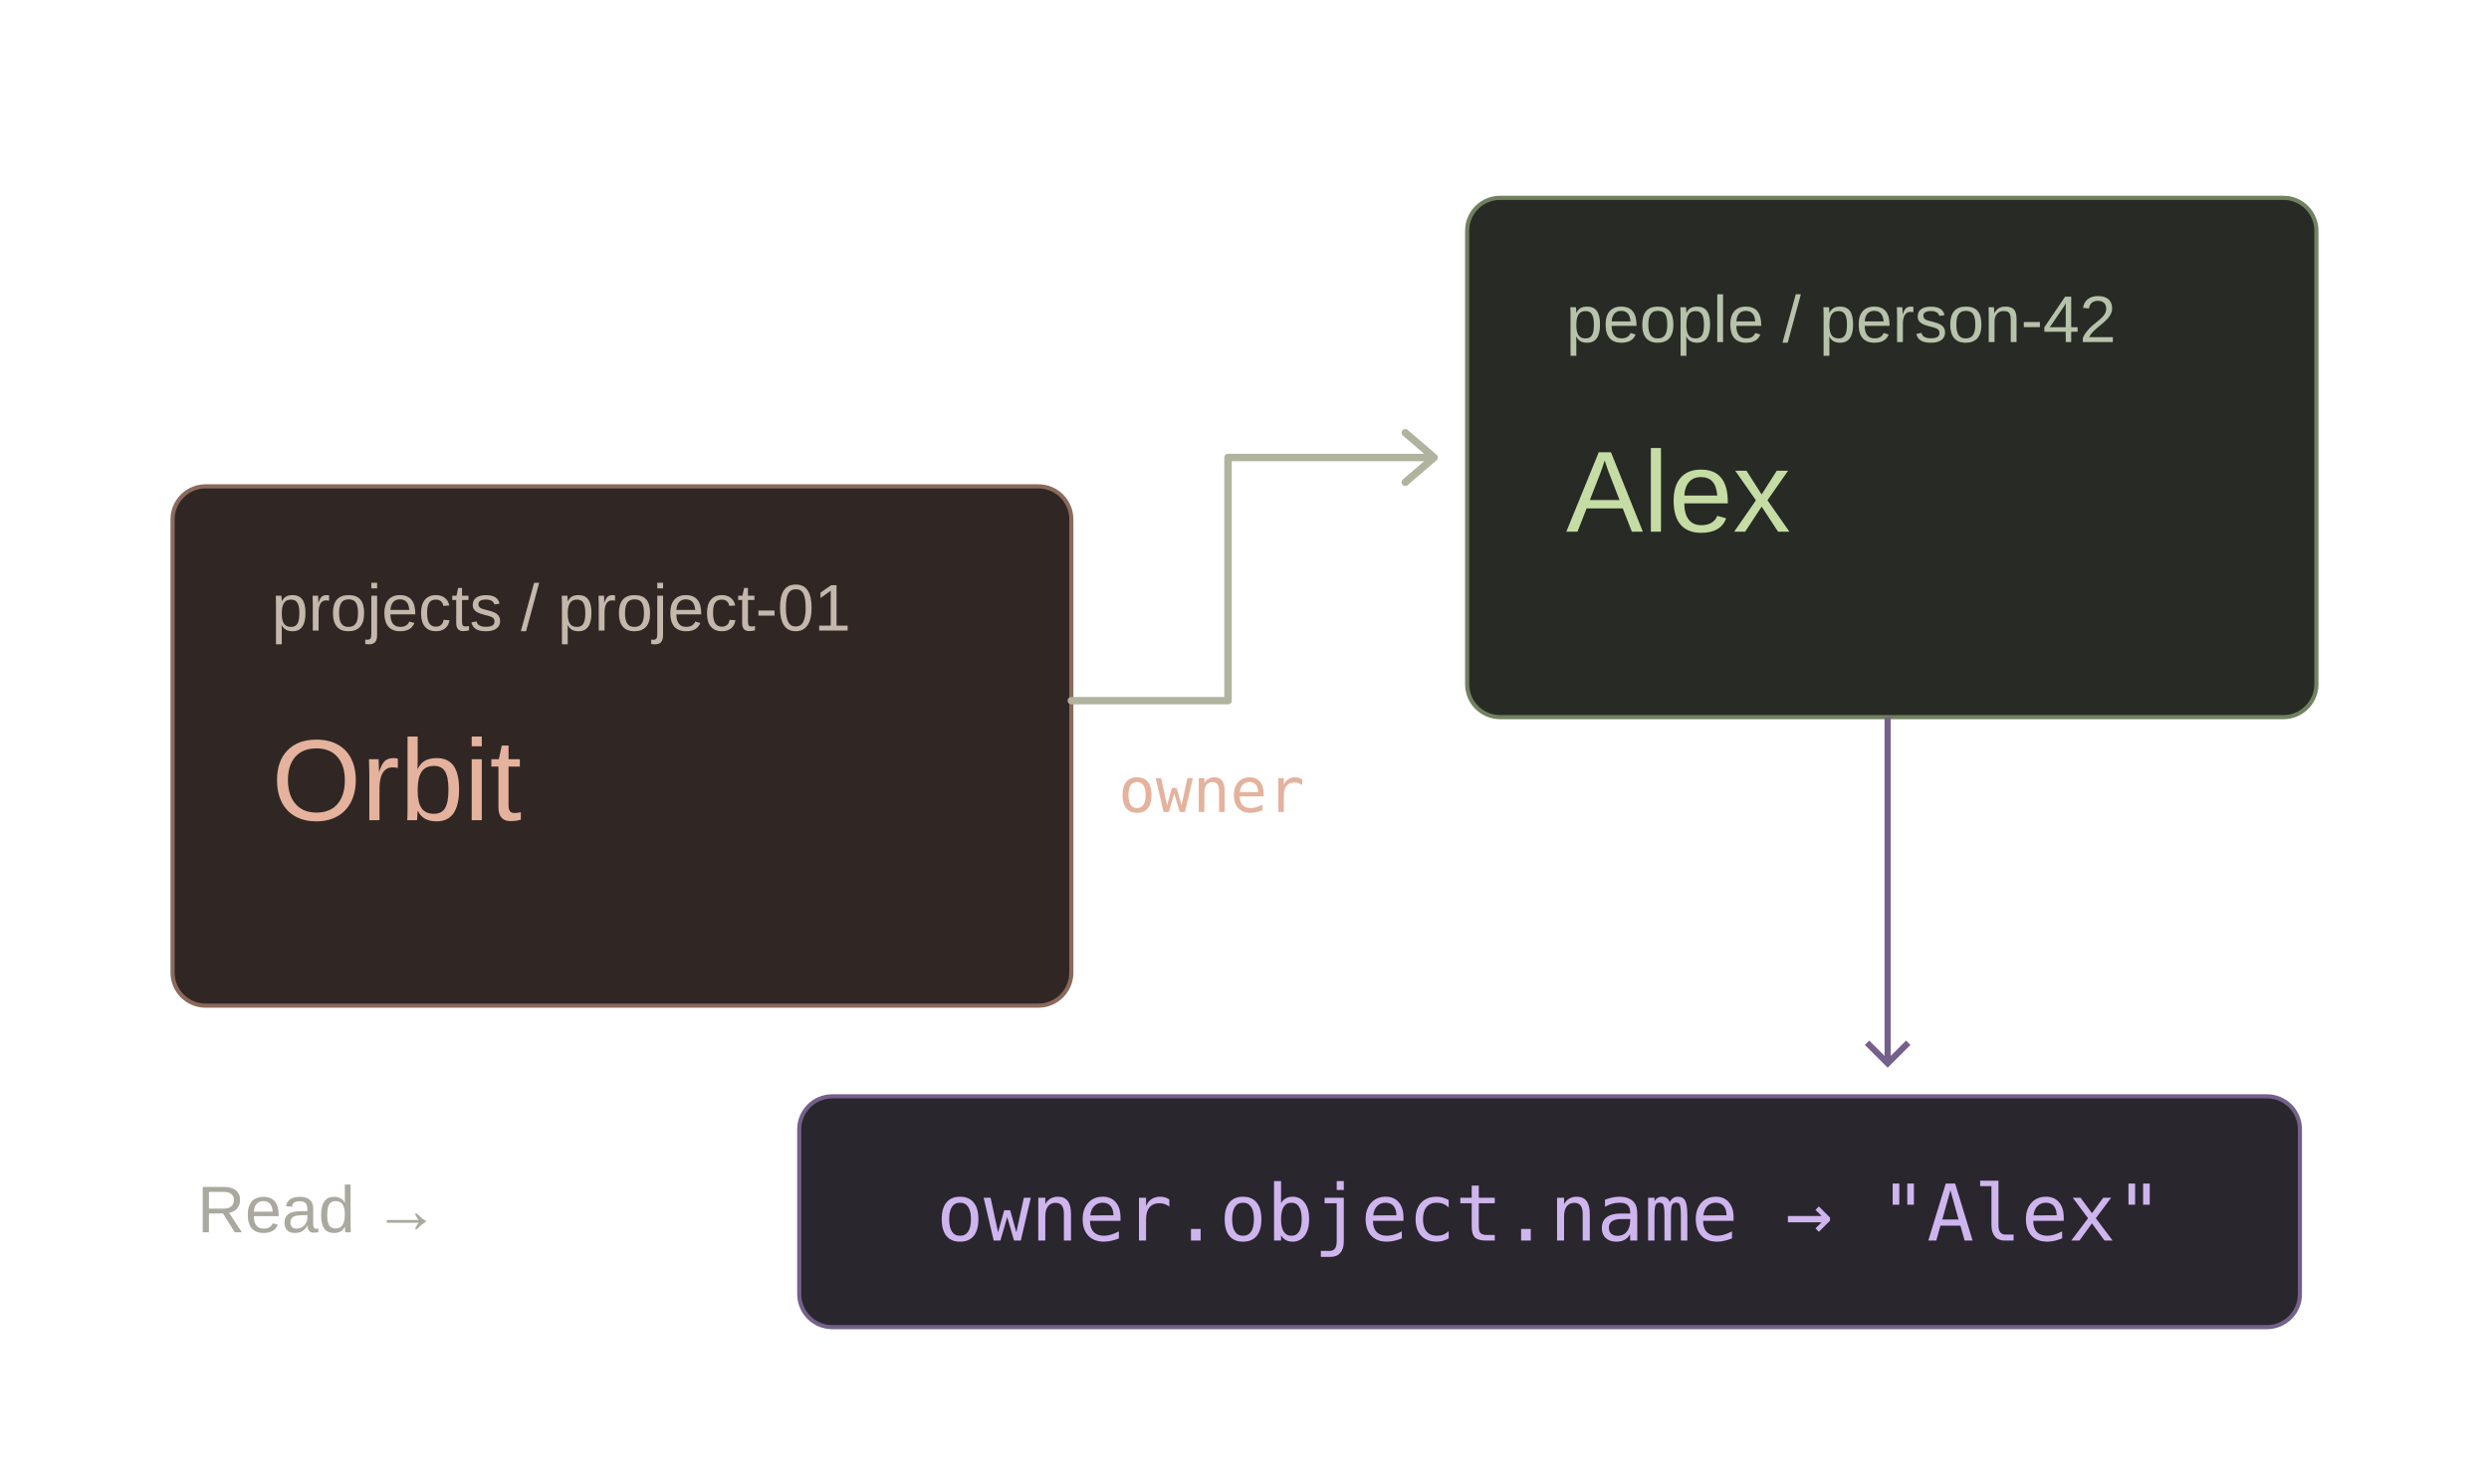
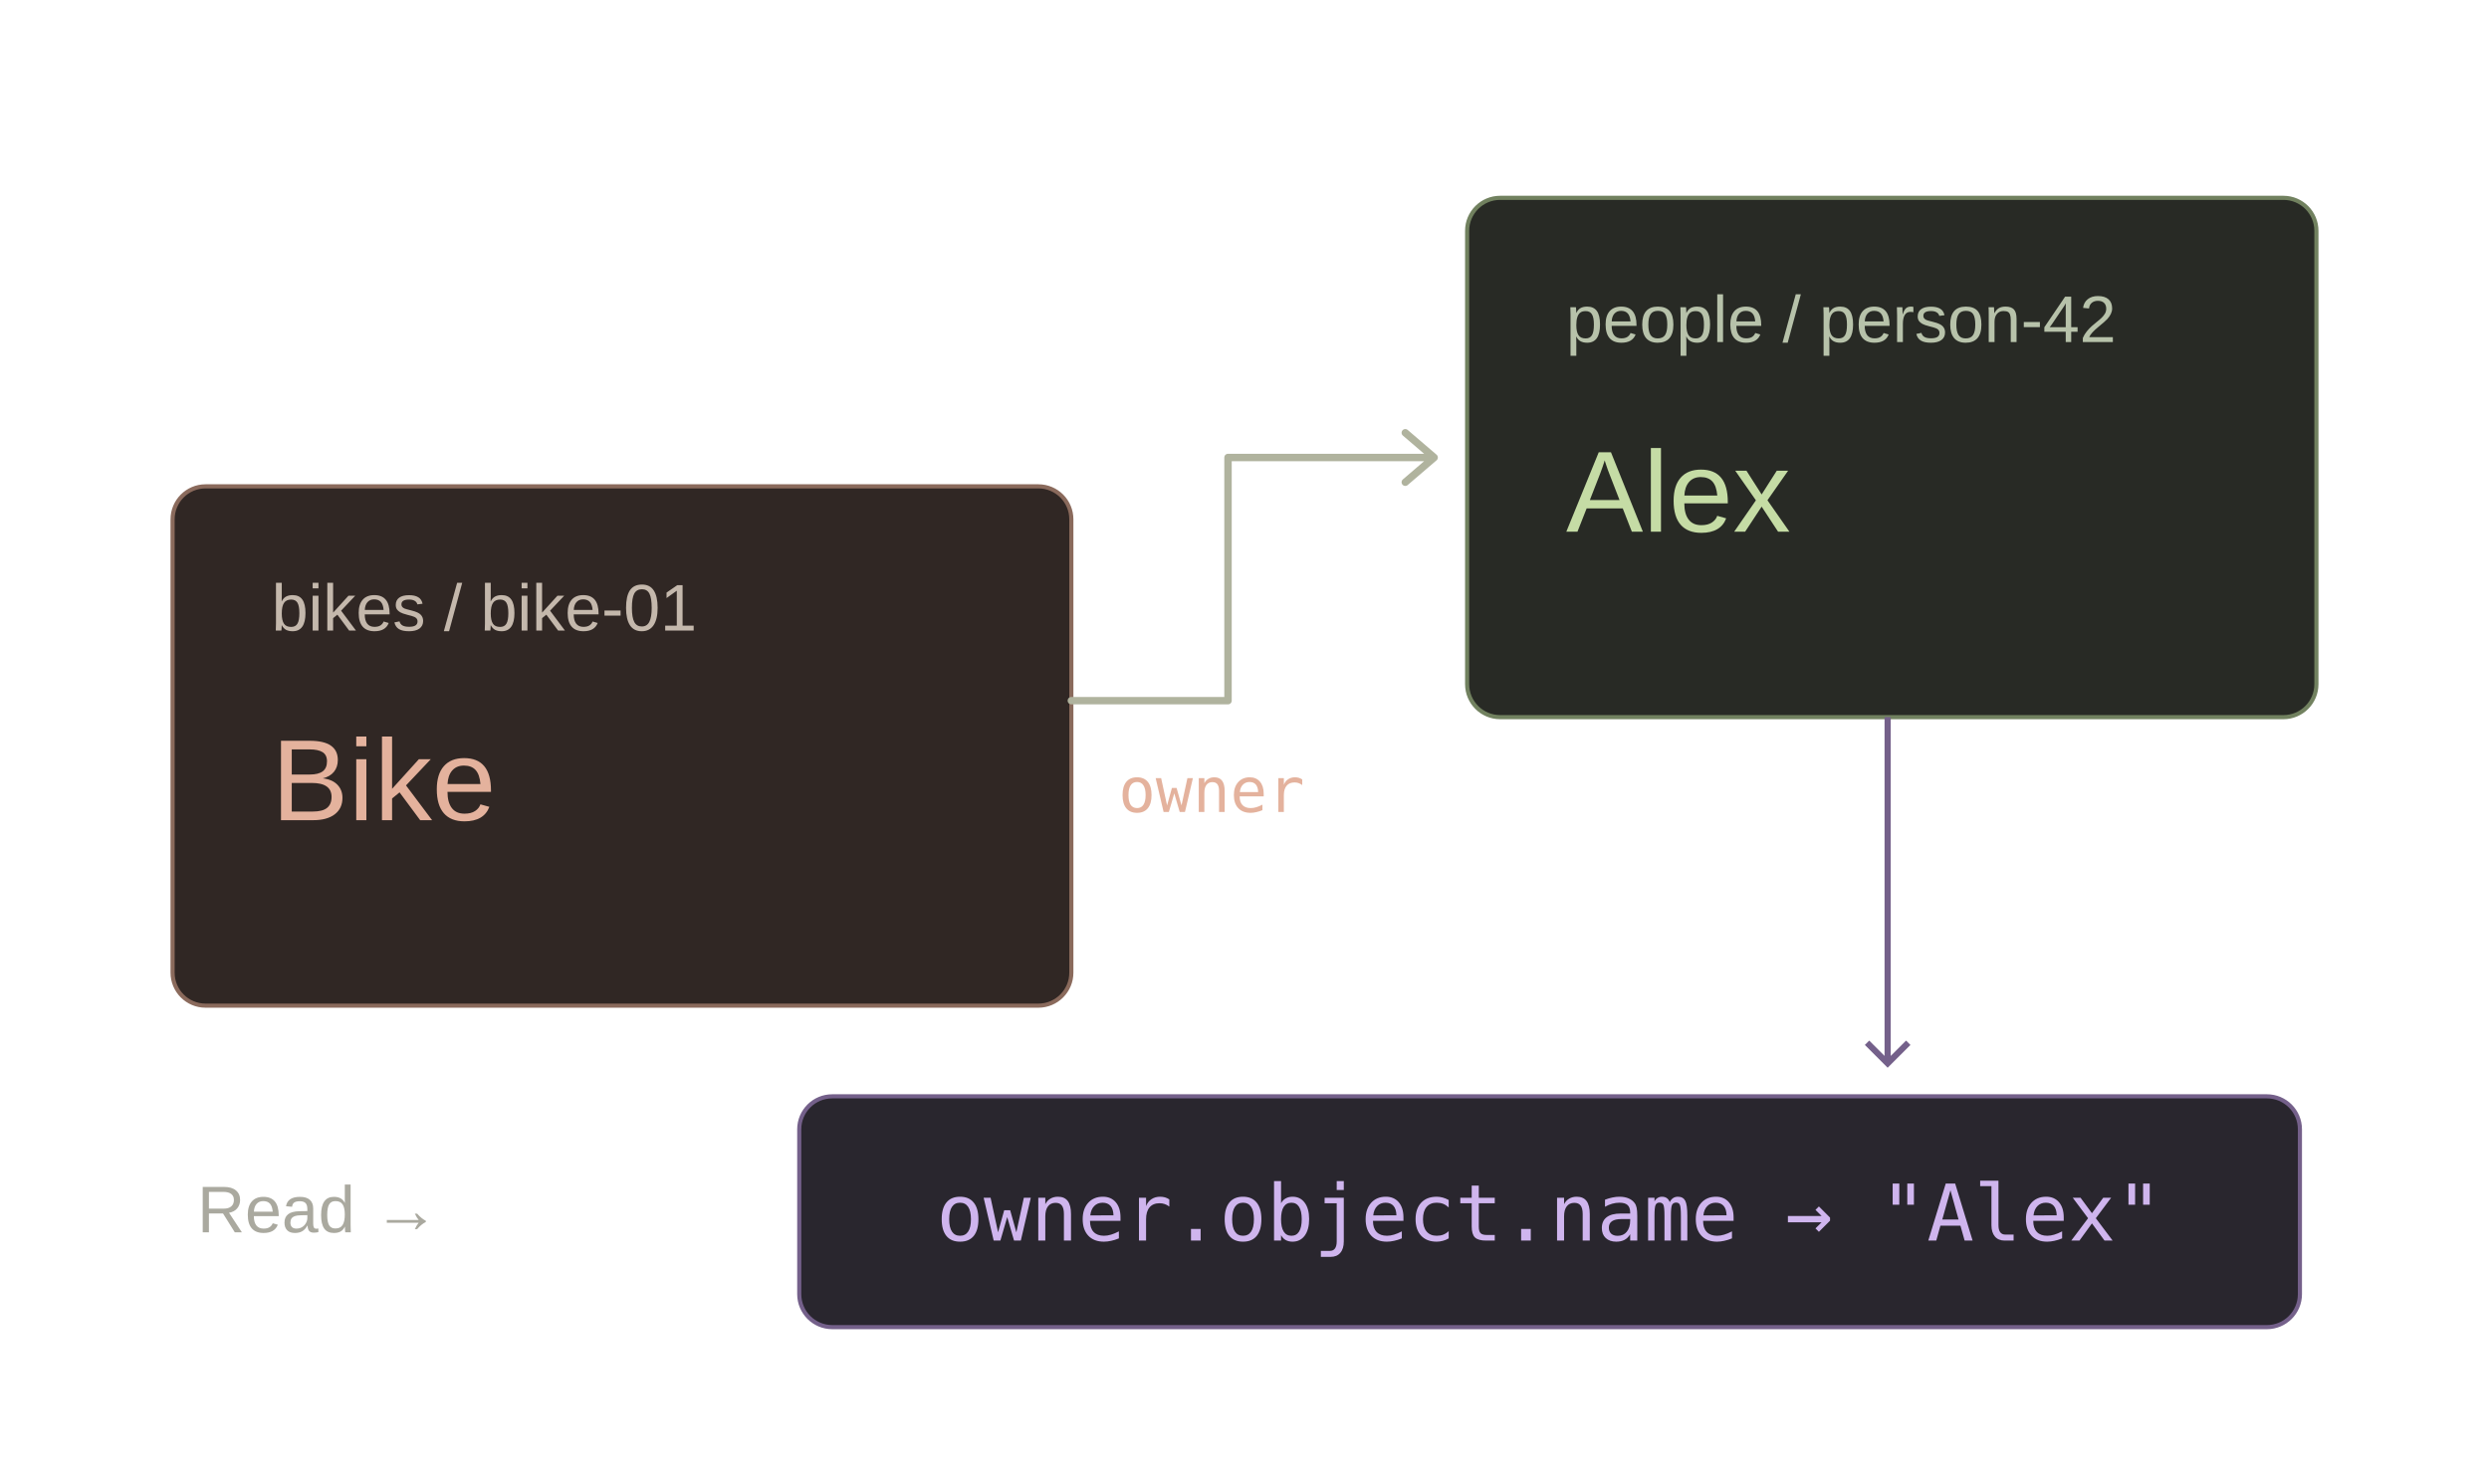
<svg xmlns="http://www.w3.org/2000/svg" class="learn-references" width="100%" fill="none" font-family="Montserrat, Arial, sans-serif">
  <style>
    .learn-references { aspect-ratio: 560 / 360; }
    .learn-references-compact { display: none; }
    @media (max-width: 640px) {
      .learn-references { aspect-ratio: 360 / 368; }
      .learn-references-wide { display: none; }
      .learn-references-compact { display: block; }
    }
  </style>
  <svg class="learn-references-wide" viewBox="0 0 560 360" width="100%" height="100%" aria-hidden="true">
    <rect x="20" y="118" width="218" height="126" rx="8" fill="#302724" stroke="#8a6a5c" />
-     <text x="44" y="153" font-size="16" fill="#c4b8ac" data-copy="learn-diagrams.project-label">projects / project-01</text>
-     <text x="44" y="199" font-size="28" fill="#e4b29d" data-copy="learn-diagrams.project-name">Orbit</text>
+     <text x="44" y="153" font-size="16" fill="#c4b8ac" data-copy="learn-diagrams.bike-label">bikes / bike-01</text>
+     <text x="44" y="199" font-size="28" fill="#e4b29d" data-copy="learn-diagrams.bike-name">Bike</text>
    <rect x="334" y="48" width="206" height="126" rx="8" fill="#282a25" stroke="#71815f" />
    <text x="358" y="83" font-size="16" fill="#b7c2aa" data-copy="learn-diagrams.person-label">people / person-42</text>
    <text x="358" y="129" font-size="28" fill="#c5dca5" data-copy="learn-diagrams.person-name">Alex</text>
    <path d="M238 170h38V111h50m-7-6 7 6-7 6" stroke="#b0b39e" stroke-width="1.8" stroke-linecap="round" stroke-linejoin="round" />
    <text x="272" y="197" font-size="15" fill="#e4b29d" text-anchor="middle" font-family="ui-monospace, SFMono-Regular, Consolas, monospace">owner</text>
    <rect x="172" y="266" width="364" height="56" rx="8" fill="#29262e" stroke="#74608a" />
    <text x="354" y="301" font-size="19" fill="#cfb5ee" text-anchor="middle" font-family="ui-monospace, SFMono-Regular, Consolas, monospace" data-copy="learn-diagrams.reference-read">owner.object.name → "Alex"</text>
    <path d="M436 174v84m-5-5 5 5 5-5" stroke="#74608a" stroke-width="1.5" />
    <text x="26" y="299" font-size="16" fill="#aaa99f" data-copy="learn-diagrams.read">Read →</text>
  </svg>
  <svg class="learn-references-compact" viewBox="0 0 360 368" width="100%" height="100%" aria-hidden="true">
    <rect x="16" y="16" width="232" height="98" rx="6" fill="#302724" stroke="#8a6a5c" />
-     <text x="36" y="45" font-size="14" fill="#c4b8ac" data-copy="learn-diagrams.project-label">projects / project-01</text>
-     <text x="36" y="83" font-size="26" fill="#e4b29d" data-copy="learn-diagrams.project-name">Orbit</text>
+     <text x="36" y="45" font-size="14" fill="#c4b8ac" data-copy="learn-diagrams.bike-label">bikes / bike-01</text>
+     <text x="36" y="83" font-size="26" fill="#e4b29d" data-copy="learn-diagrams.bike-name">Bike</text>
    <path d="M132 114v28h96v17m-5-5 5 5 5-5" stroke="#b0b39e" stroke-width="1.7" stroke-linecap="round" stroke-linejoin="round" />
    <text x="288" y="140" font-size="14" fill="#e4b29d" font-family="ui-monospace, SFMono-Regular, Consolas, monospace">owner</text>
    <rect x="112" y="166" width="232" height="98" rx="6" fill="#282a25" stroke="#71815f" />
    <text x="132" y="195" font-size="14" fill="#b7c2aa" data-copy="learn-diagrams.person-label">people / person-42</text>
    <text x="132" y="234" font-size="26" fill="#c5dca5" data-copy="learn-diagrams.person-name">Alex</text>
    <path d="M228 264v27m-5-5 5 5 5-5" stroke="#74608a" stroke-width="1.5" />
    <rect x="16" y="300" width="328" height="52" rx="6" fill="#29262e" stroke="#74608a" />
    <text x="180" y="332" font-size="17" fill="#cfb5ee" text-anchor="middle" font-family="ui-monospace, SFMono-Regular, Consolas, monospace" data-copy="learn-diagrams.reference-read">owner.object.name → "Alex"</text>
  </svg>
</svg>
